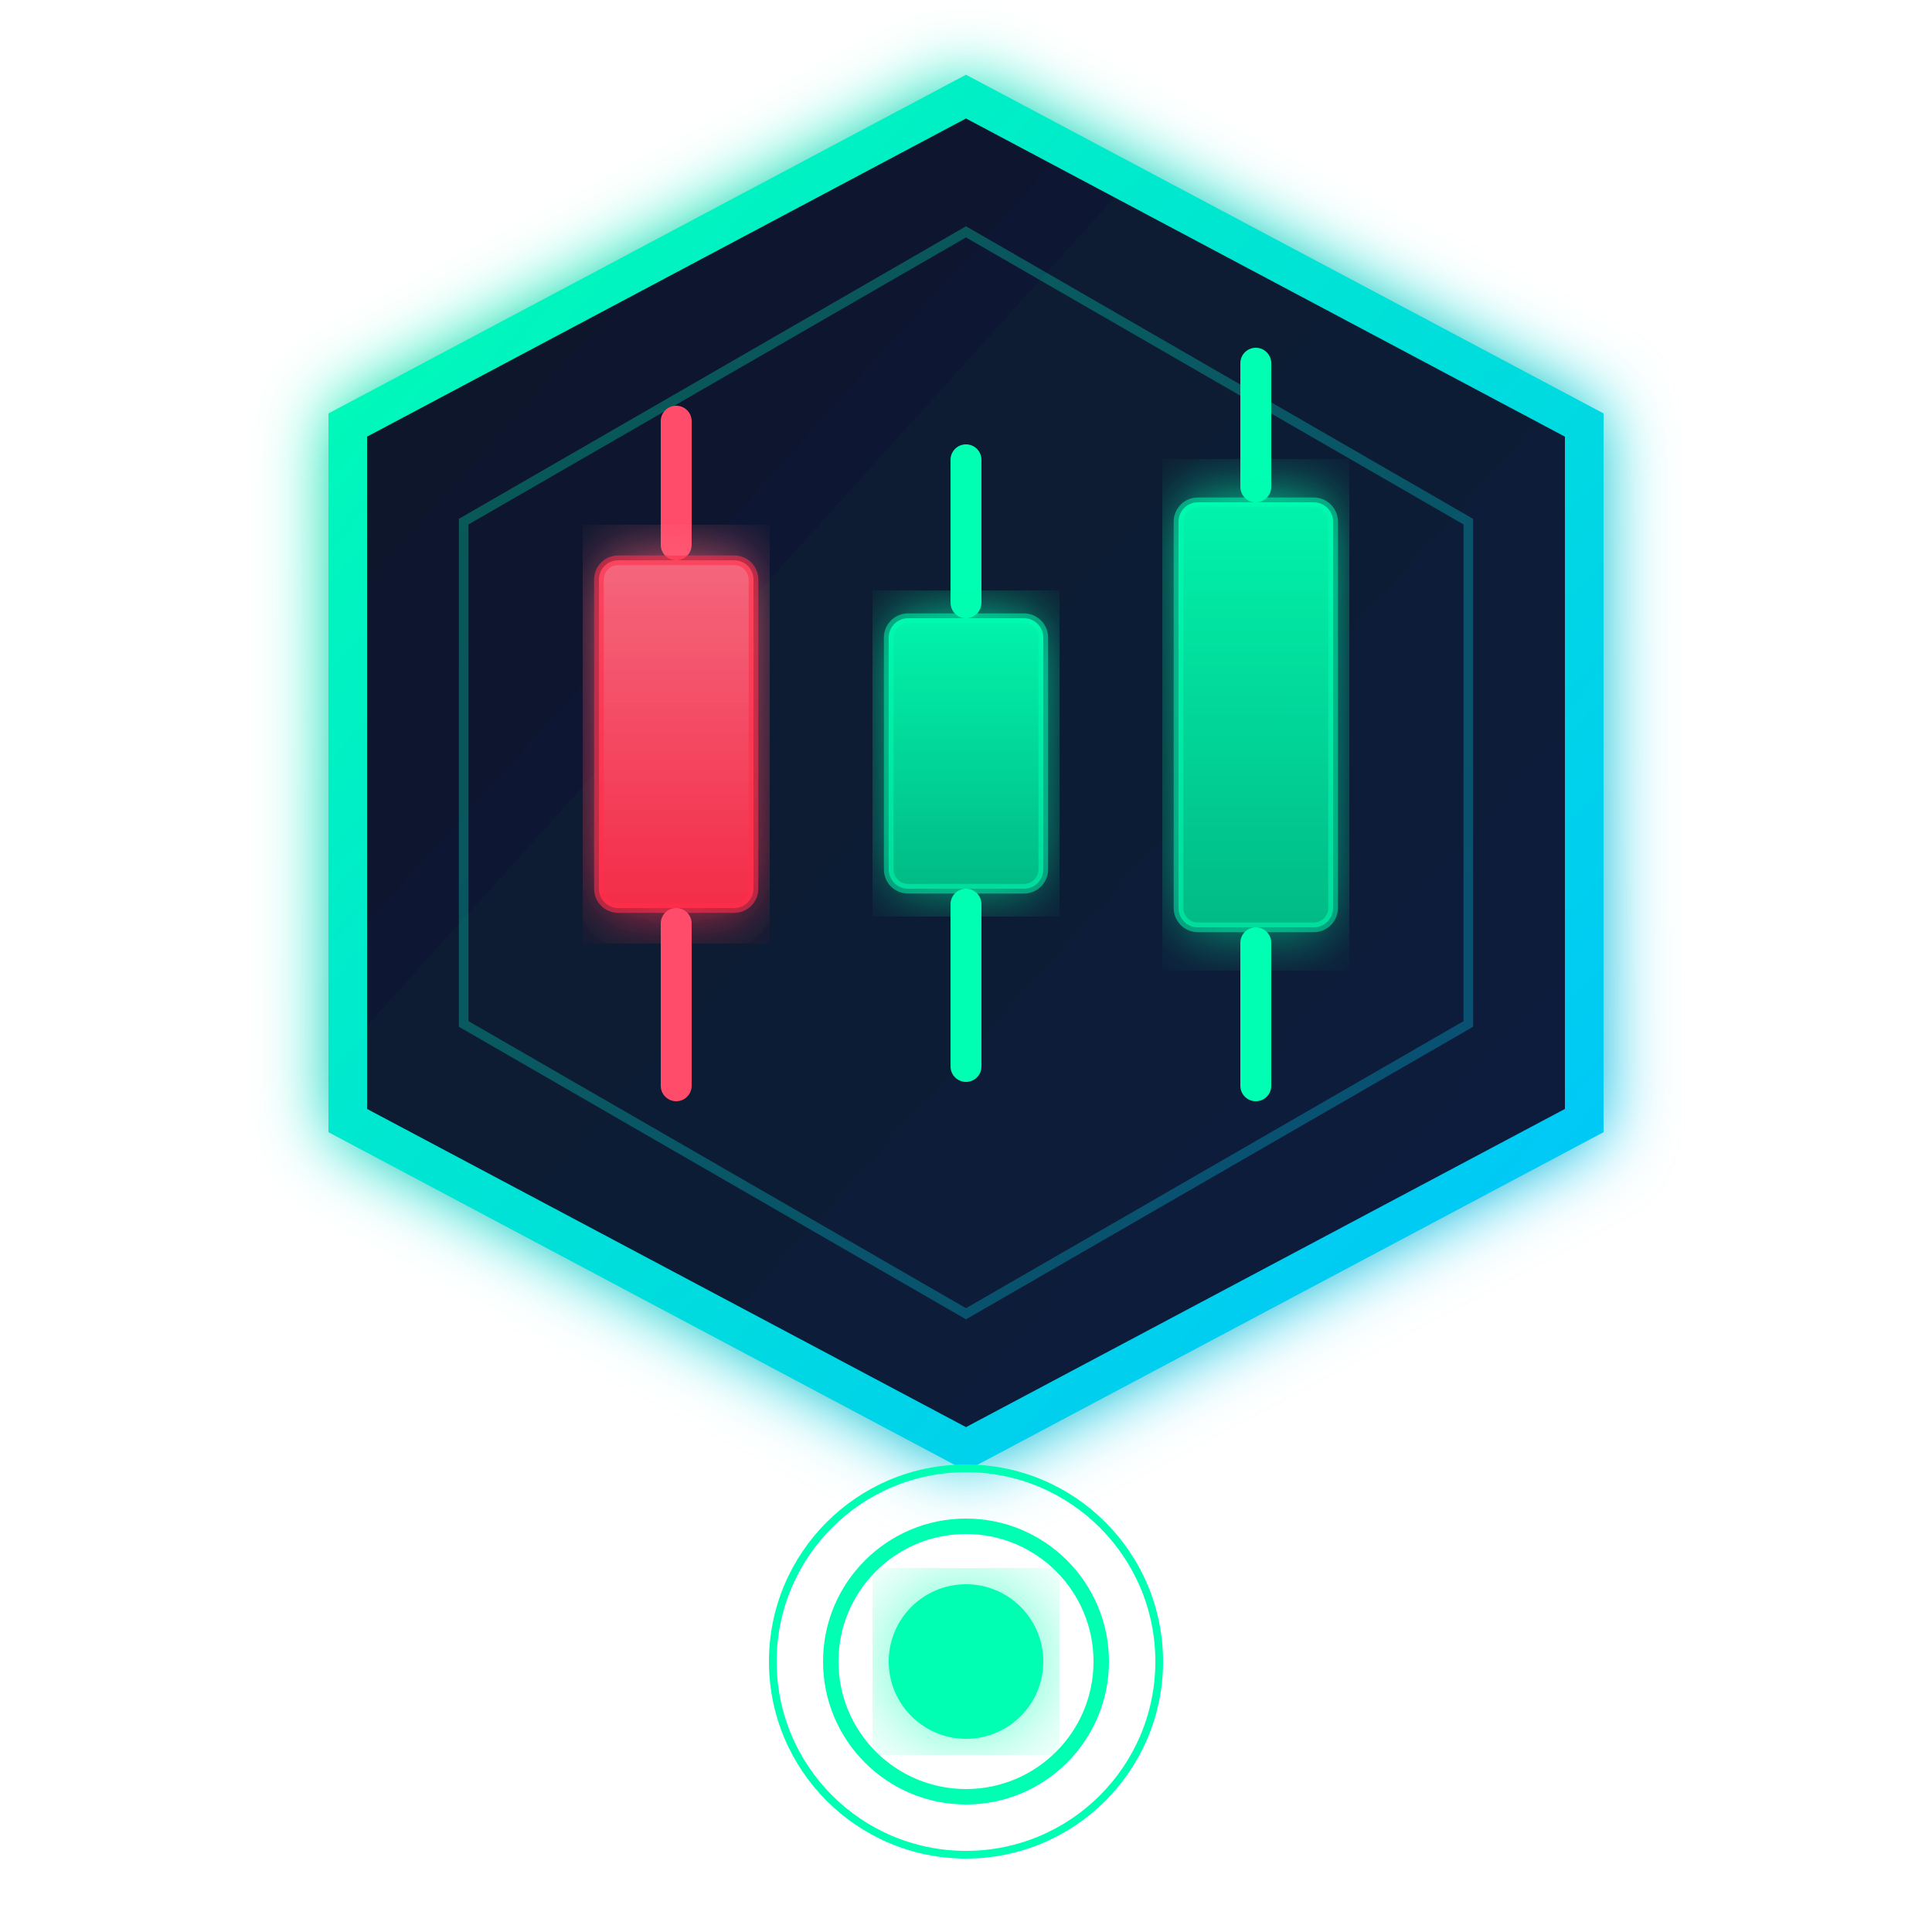
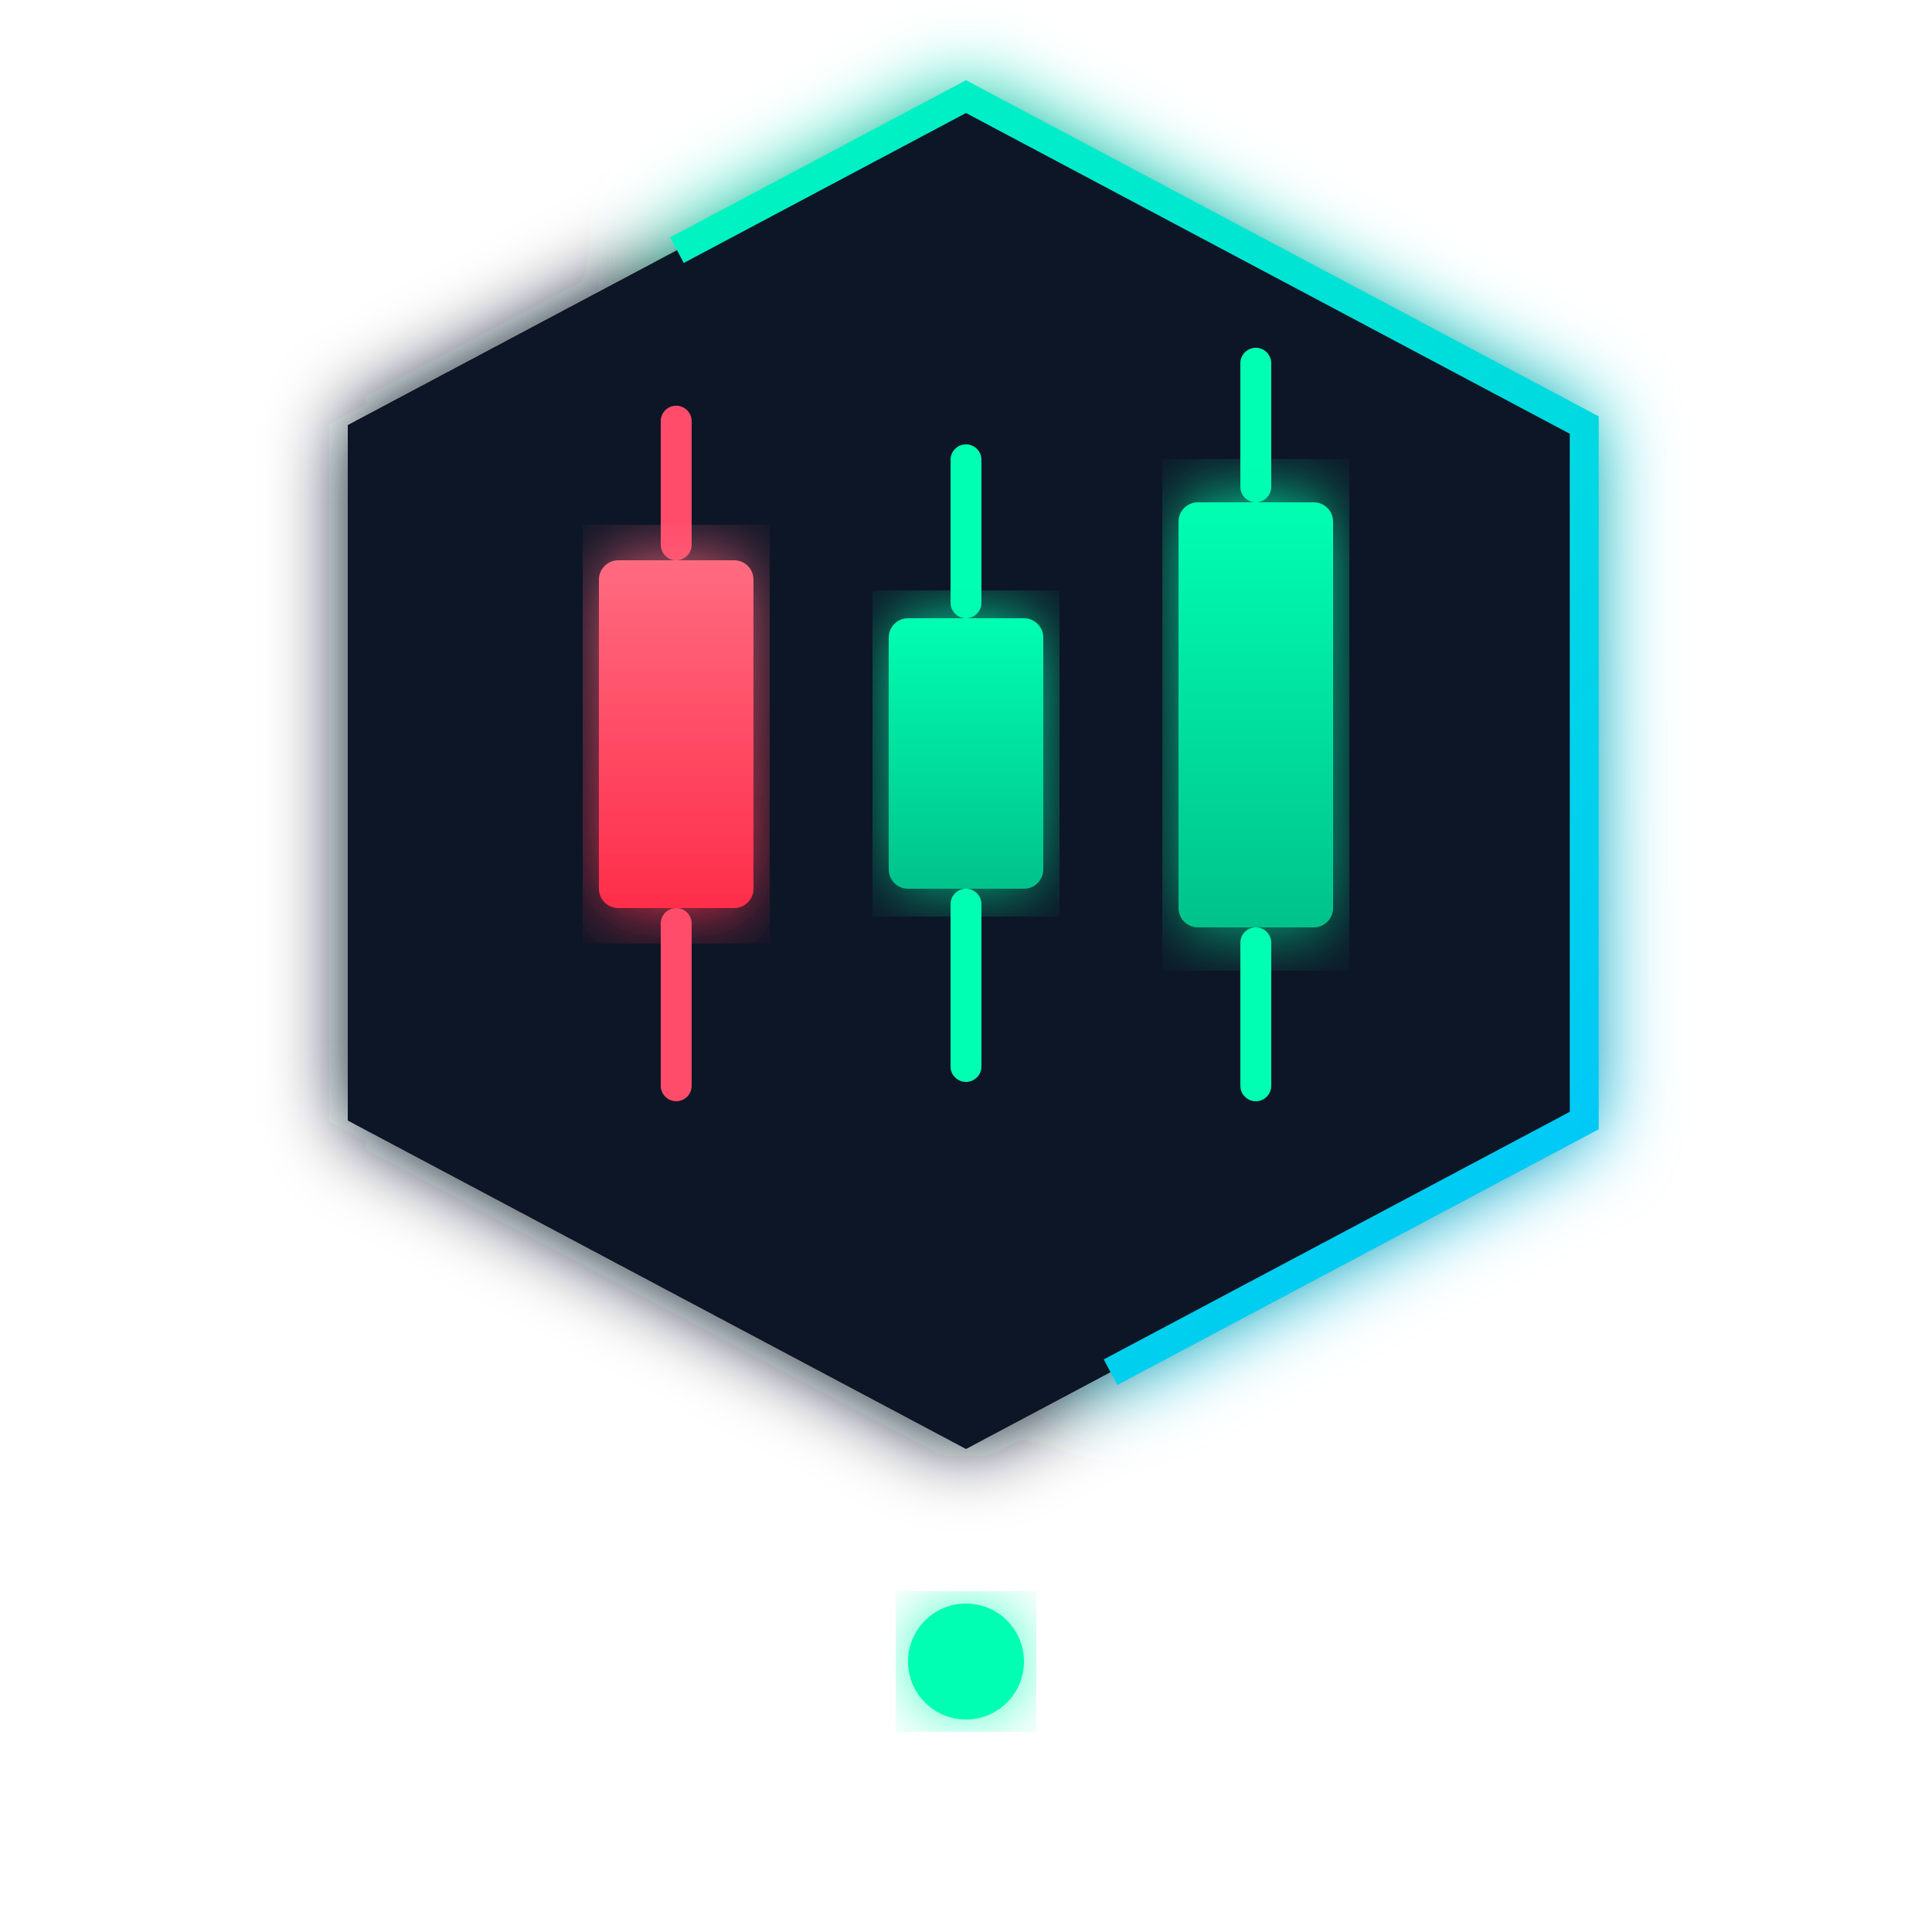
- <svg xmlns="http://www.w3.org/2000/svg" viewBox="0 0 100 100" width="100" height="100">
+ <svg xmlns="http://www.w3.org/2000/svg" width="200" height="200" viewBox="0 0 100 100" fill="none">
  <defs>
    <linearGradient id="neonGrad" x1="0%" y1="0%" x2="100%" y2="100%">
      <stop offset="0%" stop-color="#00FFB2" />
      <stop offset="100%" stop-color="#00C2FF" />
-     </linearGradient>
-     <linearGradient id="hexFill" x1="0%" y1="0%" x2="100%" y2="100%">
-       <stop offset="0%" stop-color="#0A1628" />
-       <stop offset="100%" stop-color="#0D2040" />
    </linearGradient>
    <linearGradient id="bullGrad" x1="0%" y1="0%" x2="0%" y2="100%">
      <stop offset="0%" stop-color="#00FFB2" />
      <stop offset="100%" stop-color="#00C28A" />
    </linearGradient>
    <linearGradient id="bearGrad" x1="0%" y1="0%" x2="0%" y2="100%">
      <stop offset="0%" stop-color="#FF6B81" />
      <stop offset="100%" stop-color="#FF2D4A" />
    </linearGradient>
    <filter id="glow">
-       <feGaussianBlur stdDeviation="1.8" result="coloredBlur" />
-       <feMerge>
-         <feMergeNode in="coloredBlur" />
-         <feMergeNode in="SourceGraphic" />
-       </feMerge>
-     </filter>
-     <filter id="glowStrong">
-       <feGaussianBlur stdDeviation="3" result="coloredBlur" />
+       <feGaussianBlur stdDeviation="2" result="coloredBlur" />
      <feMerge>
        <feMergeNode in="coloredBlur" />
        <feMergeNode in="SourceGraphic" />
      </feMerge>
    </filter>
    <style>
-       @keyframes hexSpin {
-         from { transform: rotate(0deg); }
-         to   { transform: rotate(360deg); }
+       @keyframes candleMove {
+         0%, 100% { transform: translateY(0px); }
+         50% { transform: translateY(-8px); }
      }
-       @keyframes hexBreathe {
-         0%, 100% { opacity: 1; }
-         50%       { opacity: 0.82; }
+       @keyframes hexRotate {
+         0%   { stroke-dashoffset: 0; }
+         100% { stroke-dashoffset: -200; }
      }
-       @keyframes candlePulse1 {
-         0%, 100% { opacity: 1; }
-         50%       { opacity: 0.75; }
+       @keyframes signalPulse {
+         0% { opacity: 0.3; transform: scale(0.8); }
+         100% { opacity: 1; transform: scale(1.2); }
      }
-       @keyframes candlePulse2 {
-         0%, 100% { opacity: 1; }
-         50%       { opacity: 0.75; }
+       .candle-1 { animation: candleMove 1.5s ease-in-out infinite; transform-origin: center; }
+       .candle-2 { animation: candleMove 1.5s ease-in-out infinite 0.2s; transform-origin: center; }
+       .candle-3 { animation: candleMove 1.5s ease-in-out infinite 0.4s; transform-origin: center; }
+       .hex-border {
+         stroke-dasharray: 100;
+         animation: hexRotate 4s linear infinite;
      }
-       @keyframes candlePulse3 {
-         0%, 100% { opacity: 1; }
-         50%       { opacity: 0.75; }
+       .dot-pulse {
+         animation: signalPulse 0.8s ease-in-out infinite alternate;
+         transform-origin: 50px 86px;
      }
-       @keyframes livePulse {
-         0%, 100% { r: 4px; opacity: 0.9; }
-         50%       { r: 5px; opacity: 1; }
-       }
-       @keyframes ring1 {
-         0%, 100% { r: 7px; opacity: 0.4; }
-         50%       { r: 11px; opacity: 0; }
-       }
-       @keyframes ring2 {
-         0%, 100% { r: 10px; opacity: 0.2; }
-         50%       { r: 15px; opacity: 0; }
-       }
- 
-       .hex-main    { animation: hexBreathe 3s ease-in-out infinite; }
-       .hex-inner   { transform-origin: 50px 40px; animation: hexSpin 18s linear infinite; }
-       .candle-1    { animation: candlePulse1 4s ease-in-out infinite 0s; }
-       .candle-2    { animation: candlePulse2 4s ease-in-out infinite 0.6s; }
-       .candle-3    { animation: candlePulse3 4s ease-in-out infinite 1.2s; }
-       .live-dot    { animation: livePulse 2s ease-in-out infinite; }
-       .live-ring1  { animation: ring1 2s ease-in-out infinite; }
-       .live-ring2  { animation: ring2 2s ease-in-out infinite 0.3s; }
    </style>
  </defs>
-   <polygon class="hex-main" points="50,5 82,22 82,58 50,75 18,58 18,22" fill="url(#hexFill)" stroke="url(#neonGrad)" stroke-width="2" filter="url(#glow)" />
-   <polygon class="hex-inner" points="50,12 76,27 76,53 50,68 24,53 24,27" fill="none" stroke="url(#neonGrad)" stroke-width="0.5" opacity="0.3" />
+   <polygon points="50,5 82,22 82,58 50,75 18,58 18,22" fill="#0A1628" stroke="url(#neonGrad)" stroke-width="1.5" class="hex-border" filter="url(#glow)" />
  <g class="candle-1">
    <rect x="34.2" y="21" width="1.6" height="8" rx="0.8" fill="#FF4C6A" />
-     <rect x="31" y="29" width="8" height="18" rx="1" fill="url(#bearGrad)" filter="url(#glow)" opacity="0.95" />
-     <rect x="31" y="29" width="8" height="18" rx="1" fill="none" stroke="#FF2D4A" stroke-width="0.5" opacity="0.6" />
+     <rect x="31" y="29" width="8" height="18" rx="1" fill="url(#bearGrad)" filter="url(#glow)" />
    <rect x="34.2" y="47" width="1.6" height="10" rx="0.8" fill="#FF4C6A" />
  </g>
  <g class="candle-2">
    <rect x="49.2" y="23" width="1.6" height="9" rx="0.8" fill="#00FFB2" />
-     <rect x="46" y="32" width="8" height="14" rx="1" fill="url(#bullGrad)" filter="url(#glow)" opacity="0.95" />
-     <rect x="46" y="32" width="8" height="14" rx="1" fill="none" stroke="#00FFB2" stroke-width="0.5" opacity="0.5" />
+     <rect x="46" y="32" width="8" height="14" rx="1" fill="url(#bullGrad)" filter="url(#glow)" />
    <rect x="49.2" y="46" width="1.6" height="10" rx="0.8" fill="#00FFB2" />
  </g>
  <g class="candle-3">
    <rect x="64.2" y="18" width="1.6" height="8" rx="0.8" fill="#00FFB2" />
-     <rect x="61" y="26" width="8" height="22" rx="1" fill="url(#bullGrad)" filter="url(#glow)" opacity="0.95" />
-     <rect x="61" y="26" width="8" height="22" rx="1" fill="none" stroke="#00FFB2" stroke-width="0.5" opacity="0.5" />
+     <rect x="61" y="26" width="8" height="22" rx="1" fill="url(#bullGrad)" filter="url(#glow)" />
    <rect x="64.2" y="48" width="1.6" height="9" rx="0.8" fill="#00FFB2" />
  </g>
-   <circle class="live-dot" cx="50" cy="86" r="4" fill="#00FFB2" filter="url(#glowStrong)" />
-   <circle class="live-ring1" cx="50" cy="86" r="7" fill="none" stroke="#00FFB2" stroke-width="0.8" />
-   <circle class="live-ring2" cx="50" cy="86" r="10" fill="none" stroke="#00FFB2" stroke-width="0.4" />
+   <circle cx="50" cy="86" r="3" fill="#00FFB2" class="dot-pulse" filter="url(#glow)" />
</svg>
